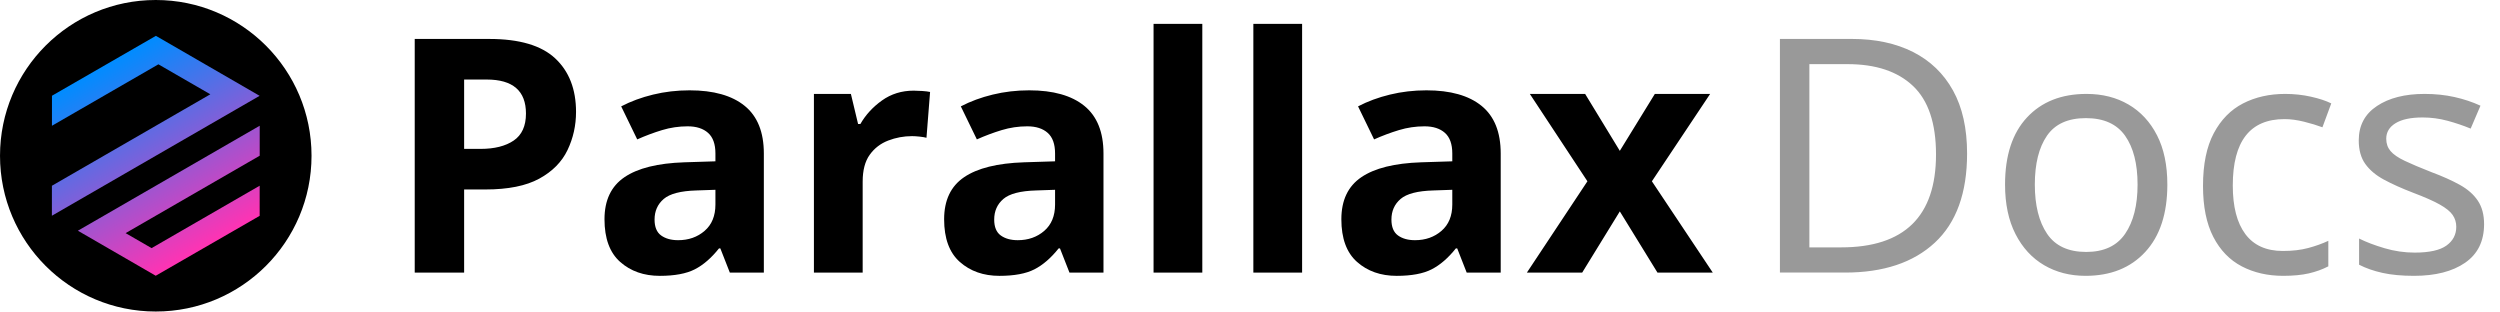
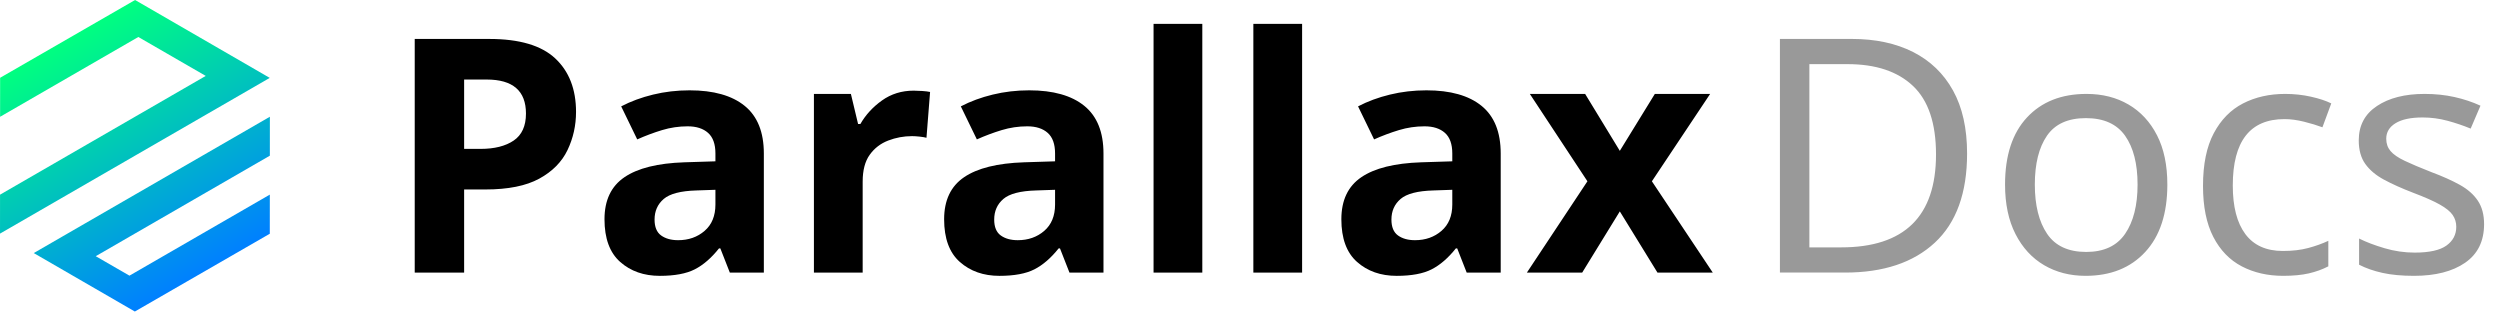
<svg xmlns="http://www.w3.org/2000/svg" xmlns:xlink="http://www.w3.org/1999/xlink" width="1605" height="200" viewBox="0 0 424.656 52.917" version="1.1" id="svg1">
  <defs id="defs1">
    <rect x="1300" y="100" width="6800" height="1000" id="rect2" />
    <rect x="1300" y="100" width="6800" height="1000" id="rect1" />
    <linearGradient id="linearGradient7">
-       <stop style="stop-color:#008cff;stop-opacity:1;" offset="0" id="stop7" />
-       <stop style="stop-color:#ff33b3;stop-opacity:1;" offset="1" id="stop8" />
+       <stop style="stop-color:#00ff80;stop-opacity:1;" offset="0" id="stop7" />
+       <stop style="stop-color:#0080ff;stop-opacity:1;" offset="1" id="stop8" />
    </linearGradient>
    <linearGradient xlink:href="#linearGradient7" id="linearGradient8" x1="224.358" y1="73.057" x2="330.266" y2="256.495" gradientUnits="userSpaceOnUse" gradientTransform="translate(26.48088,26.45889)" />
  </defs>
  <g id="layer1" transform="matrix(0.1666667,0,0,0.1666667,-24.16856,-5.410123)">
-     <circle style="fill:#000000;fill-opacity:1;stroke-width:0.318" id="path8" cx="303.761" cy="191.211" r="158.75" />
-     <path id="path4" style="fill:url(#linearGradient8);stroke-width:0.265" d="m 197.97,130.034 -0.021,30.613 108.492,-62.638 0.007,-0.004 0.007,0.012 52.903,30.544 -26.452,15.272 -26.464,15.28 1.8e-4,-7e-4 -108.536,62.663 -0.021,30.514 0.043,0.025 L 409.594,130.108 303.889,68.98 Z m 26.395,137.568 79.353,45.889 105.919,-61.054 0.021,-30.711 -110.183,63.614 -0.003,-0.005 -26.452,-15.272 26.458,-15.276 110.2,-63.624 0.021,-30.564 z" />
+     <g id="mark" transform="translate(145.0113,32.4607) scale(1.298516) translate(-197.885,-68.9805)">
+       <path id="path4" style="fill:url(#linearGradient8);stroke-width:0.265" d="m 197.97,130.034 -0.021,30.613 108.492,-62.638 0.007,-0.004 0.007,0.012 52.903,30.544 -26.452,15.272 -26.464,15.28 1.8e-4,-7e-4 -108.536,62.663 -0.021,30.514 0.043,0.025 L 409.594,130.108 303.889,68.98 Z m 26.395,137.568 79.353,45.889 105.919,-61.054 0.021,-30.711 -110.183,63.614 -0.003,-0.005 -26.452,-15.272 26.458,-15.276 110.2,-63.624 0.021,-30.564 z" />
+     </g>
    <text xml:space="preserve" style="font-style:normal;font-variant:normal;font-weight:normal;font-stretch:normal;font-size:333.481px;font-family:Geist;-inkscape-font-specification:Geist;text-align:start;writing-mode:lr-tb;direction:ltr;text-anchor:start;fill:#000000;fill-opacity:0.4;stroke:#000000;stroke-width:0;stroke-dasharray:none;stroke-opacity:0.3" x="1926.727" y="310.251" id="text3">
      <tspan id="tspan1" style="font-size:333.481px;fill:#000000;fill-opacity:0.4;stroke:#000000;stroke-width:0;stroke-dasharray:none;stroke-opacity:0.3" x="1926.727" y="310.251">Docs</tspan>
    </text>
    <text xml:space="preserve" style="font-style:normal;font-variant:normal;font-weight:normal;font-stretch:normal;font-size:333.481px;font-family:Geist;-inkscape-font-specification:Geist;text-align:start;writing-mode:lr-tb;direction:ltr;text-anchor:start;fill:#000000;fill-opacity:1;stroke:#000000;stroke-width:0;stroke-dasharray:none;stroke-opacity:0.3" x="537.665" y="310.268" id="text3-2">
      <tspan id="tspan1-7" style="font-style:normal;font-variant:normal;font-weight:600;font-stretch:normal;font-size:333.481px;font-family:Geist;-inkscape-font-specification:'Geist Semi-Bold';fill:#000000;fill-opacity:1;stroke:#000000;stroke-width:0;stroke-dasharray:none;stroke-opacity:0.3" x="537.665" y="310.268">Parallax</tspan>
    </text>
  </g>
</svg>
